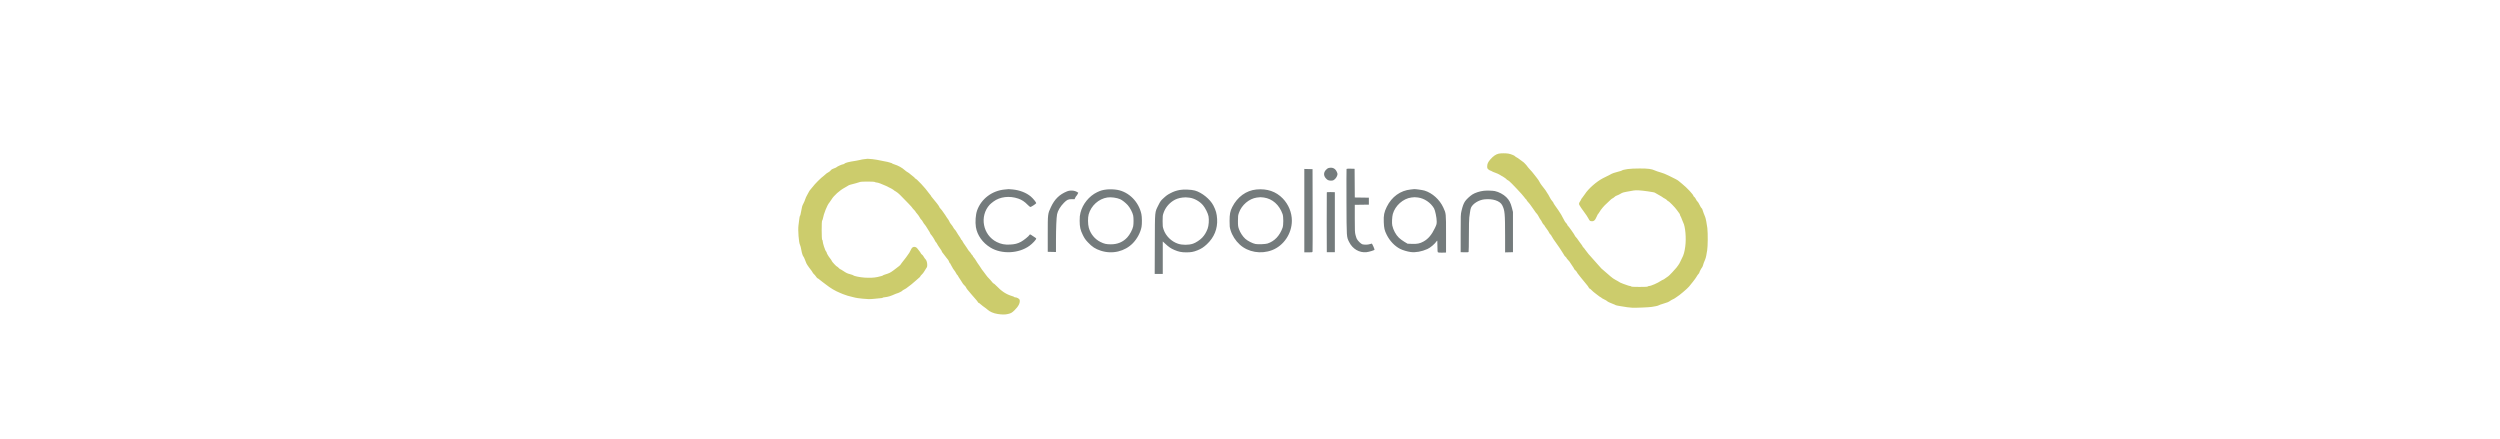
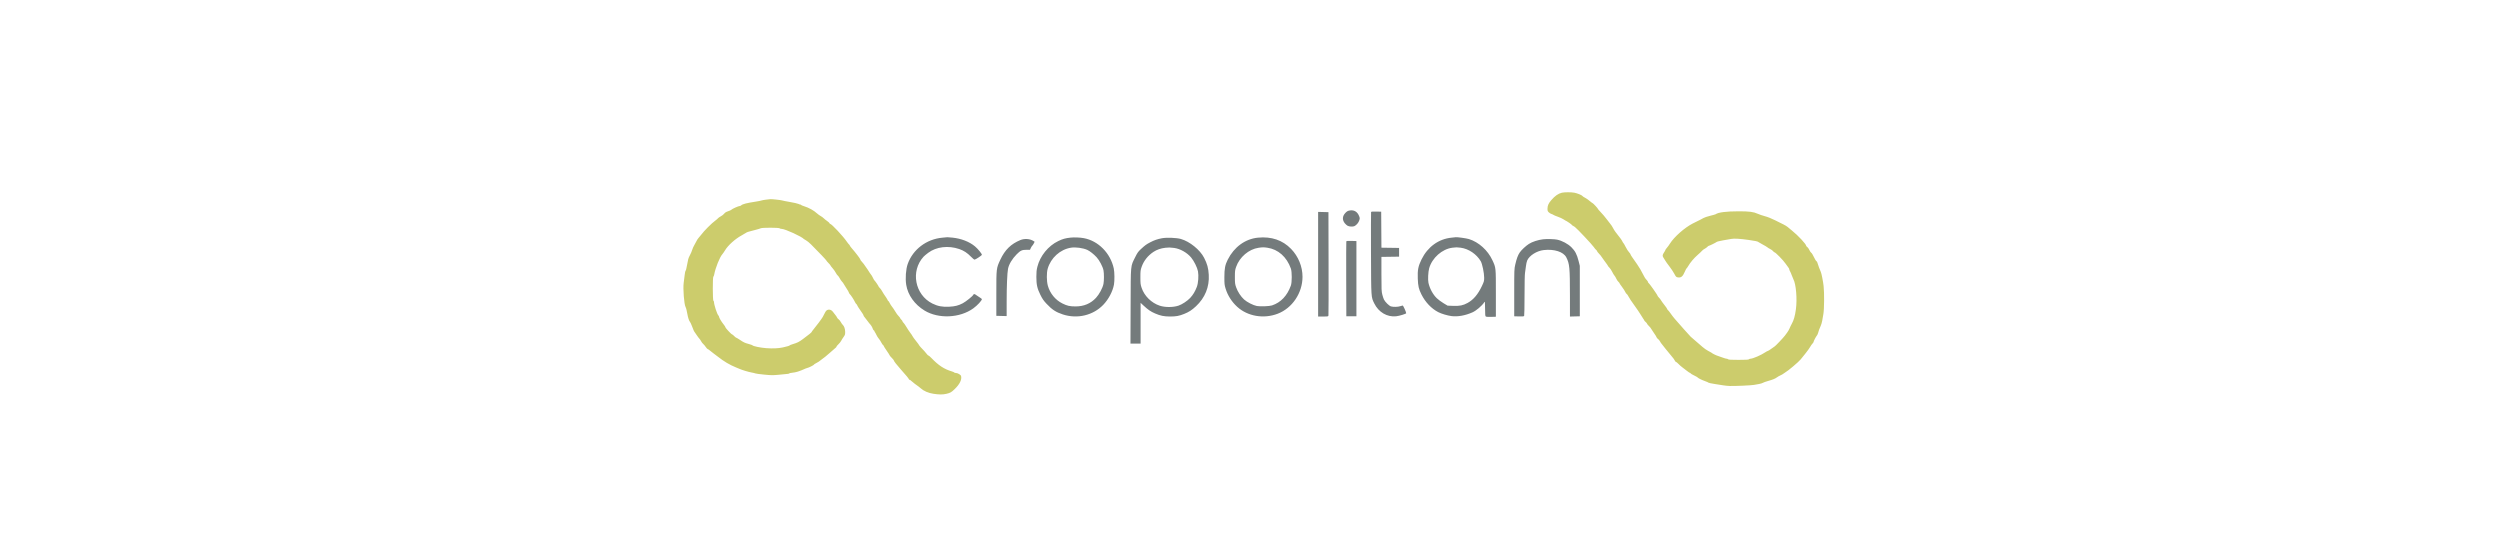
- <svg xmlns="http://www.w3.org/2000/svg" width="450" height="79" viewBox="0 0 2595 1200" version="1.1">
+ <svg xmlns="http://www.w3.org/2000/svg" width="109" height="24" viewBox="0 0 2595 1200" version="1.1">
  <path d="M 1513.339 459.151 C 1510.385 459.812, 1508.011 461.349, 1505.152 464.451 C 1498.734 471.413, 1498.358 479.389, 1504.105 486.645 C 1505.784 488.765, 1508.585 491.269, 1510.329 492.208 C 1513.964 494.166, 1522.097 494.531, 1525.316 492.880 C 1529.674 490.645, 1533.990 485.546, 1535.584 480.748 C 1537.094 476.201, 1537.091 475.527, 1535.546 471.480 C 1531.573 461.079, 1523.859 456.796, 1513.339 459.151 M 1561.450 462.269 C 1561.168 463.004, 1561.084 503.407, 1561.263 552.053 C 1561.625 650.336, 1561.426 647.289, 1568.422 661.508 C 1577.829 680.628, 1596.398 691.552, 1616 689.498 C 1622.996 688.765, 1638 684.168, 1638 682.758 C 1638 680.381, 1631.550 666, 1630.484 666 C 1629.806 666, 1627.338 666.675, 1625 667.500 C 1620.129 669.219, 1610.190 669.458, 1604.886 667.985 C 1600.929 666.886, 1592.408 658.624, 1589.569 653.134 C 1588.645 651.346, 1587.013 646.463, 1585.944 642.282 C 1584.189 635.420, 1584 631.050, 1584 597.362 L 1584 560.043 1603.250 559.772 L 1622.500 559.500 1622.500 550 L 1622.500 540.500 1603.262 540.228 L 1584.023 539.957 1583.762 500.728 L 1583.500 461.500 1572.732 461.216 C 1564.463 460.998, 1561.844 461.242, 1561.450 462.269 M 1446 575.967 L 1446 690 1456.981 690 C 1467.541 690, 1467.983 689.914, 1468.505 687.750 C 1468.804 686.513, 1468.925 635.325, 1468.774 574 L 1468.500 462.500 1457.250 462.217 L 1446 461.934 1446 575.967 M 627.140 518.107 C 592.321 521.202, 562.634 543.652, 551.338 575.429 C 547.263 586.891, 545.810 607.069, 548.059 620.935 C 551.685 643.281, 566.466 663.989, 588.138 677.083 C 618.692 695.544, 665.066 693.402, 694.378 672.174 C 703.018 665.918, 713 655.177, 713 652.138 C 713 651.558, 710.862 649.855, 708.250 648.353 C 705.638 646.852, 702.228 644.583, 700.673 643.311 C 697.383 640.621, 695.183 640.360, 694.339 642.560 C 693.217 645.482, 678.298 657.488, 671.159 661.213 C 661.608 666.197, 654.621 667.953, 641.480 668.672 C 627.046 669.461, 616.624 667.468, 605.062 661.705 C 566.875 642.673, 557.141 590.938, 585.854 559.613 C 587.309 558.025, 591.913 554.172, 596.084 551.051 C 613.703 537.865, 639.871 534.725, 663.758 542.930 C 673.594 546.309, 681.141 551.265, 689.372 559.750 C 692.707 563.188, 696.134 566, 696.987 566 C 699.176 566, 713 556.864, 713 555.416 C 713 553.044, 704.208 542.347, 697.985 537.147 C 685.716 526.895, 668.005 519.998, 648.919 518.040 C 643.347 517.468, 638.273 517.062, 637.644 517.138 C 637.015 517.213, 632.288 517.649, 627.140 518.107 M 906.268 518.009 C 894.983 519.231, 889.214 520.850, 879.500 525.520 C 857.659 536.020, 839.939 557.822, 833.995 581.505 C 832.216 588.591, 831.743 593.259, 831.765 603.500 C 831.803 620.592, 833.594 628.674, 840.414 642.519 C 844.809 651.439, 847.385 655.186, 853.945 662.198 C 865.929 675.007, 874.389 680.536, 889.602 685.502 C 920.985 695.746, 955.364 687.586, 977.500 664.638 C 989.108 652.604, 998.128 635.579, 1000.932 620.408 C 1002.462 612.131, 1002.249 593.286, 1000.534 585.315 C 993.330 551.820, 966.643 524.869, 935 519.132 C 926.648 517.618, 914.327 517.136, 906.268 518.009 M 1314.891 518.094 C 1287.095 520.810, 1262.934 538.398, 1248.954 566.092 C 1243.211 577.468, 1241.658 585.525, 1241.648 604 C 1241.639 619.079, 1241.870 621.257, 1244.328 629.297 C 1248.840 644.051, 1257.798 658.076, 1269.577 668.828 C 1292.321 689.589, 1327.328 695.593, 1357.796 683.958 C 1389.656 671.792, 1411.911 638.741, 1411.973 603.500 C 1412.012 581.258, 1402.914 558.982, 1387.133 542.680 C 1368.543 523.476, 1344.287 515.221, 1314.891 518.094 M 1737.110 518.081 C 1708.759 520.815, 1684.971 537.992, 1671.442 565.500 C 1664.194 580.238, 1662.582 588.505, 1663.272 607.402 C 1663.868 623.748, 1665.331 630.084, 1671.233 641.885 C 1679.683 658.783, 1693.022 672.810, 1707.924 680.471 C 1714.826 684.020, 1728.009 687.954, 1736.749 689.075 C 1750.441 690.831, 1766.677 687.934, 1782.500 680.911 C 1790.772 677.240, 1802.825 666.966, 1808.206 659 C 1809.826 656.603, 1809.897 657.162, 1809.948 672.628 C 1809.988 685.160, 1810.311 689.013, 1811.396 689.914 C 1812.310 690.672, 1816.370 690.973, 1823.146 690.786 L 1833.500 690.500 1833.500 639.500 C 1833.500 582.349, 1833.670 583.981, 1825.963 567.299 C 1815.929 545.580, 1796.067 527.691, 1774.693 521.122 C 1769.279 519.458, 1748.226 516.534, 1746 517.137 C 1745.725 517.212, 1741.724 517.637, 1737.110 518.081 M 1105.342 519.409 C 1095.408 521.309, 1088.748 523.625, 1080 528.221 C 1071.306 532.788, 1068.955 534.503, 1059.658 543.053 C 1053.821 548.422, 1052.015 550.965, 1047.352 560.387 C 1036.837 581.636, 1037.592 573.662, 1037.240 667.250 L 1036.933 749 1047.967 749 L 1059 749 1059 704.584 L 1059 660.168 1065.250 665.969 C 1075.302 675.300, 1080.926 679.162, 1090.500 683.308 C 1102.123 688.342, 1110.025 689.961, 1123.066 689.983 C 1136.242 690.004, 1142.914 688.793, 1153.879 684.387 C 1164.345 680.181, 1170.684 676.090, 1179.582 667.799 C 1199.476 649.260, 1209.181 625.441, 1207.613 599 C 1206.739 584.281, 1204.276 575.312, 1197.450 562 C 1188.522 544.588, 1166.137 526.455, 1146.783 520.956 C 1137.268 518.253, 1115.615 517.445, 1105.342 519.409 M 796.981 523.318 C 776.379 531.795, 763.298 544.579, 753.249 566.059 C 744.458 584.850, 744.500 584.495, 744.500 640 L 744.500 688.500 755.750 688.783 L 767 689.066 767.019 657.283 C 767.039 623.843, 768.232 595.212, 769.988 586.022 C 771.854 576.256, 778.952 564.347, 788.846 554.383 C 797.054 546.116, 800.587 544.488, 810.190 544.547 L 817.879 544.594 819.594 540.791 C 820.537 538.700, 821.947 536.459, 822.728 535.811 C 823.508 535.164, 825.016 532.928, 826.080 530.844 L 828.013 527.055 825.497 525.406 C 817.975 520.477, 806.015 519.601, 796.981 523.318 M 1936.500 521.645 C 1925.565 522.906, 1912.761 527.078, 1905.500 531.747 C 1898.700 536.120, 1889.361 544.828, 1885.616 550.288 C 1881.527 556.250, 1878.861 563.438, 1875.708 577 C 1873.582 586.147, 1873.500 588.414, 1873.500 638 L 1873.500 689.500 1883.918 689.787 C 1891.580 689.998, 1894.552 689.733, 1895.153 688.787 C 1895.602 688.079, 1895.976 667.874, 1895.985 643.886 C 1895.994 618.253, 1896.424 598.052, 1897.028 594.886 C 1897.593 591.924, 1898.464 585.581, 1898.963 580.791 C 1899.462 576.001, 1900.738 570.151, 1901.799 567.791 C 1906.690 556.914, 1922.778 546.820, 1937.925 545.125 C 1960.895 542.556, 1980.890 549.024, 1987.001 561.001 C 1994.180 575.074, 1994.930 583.006, 1994.971 645.284 L 1995 690.068 2005.750 689.784 L 2016.500 689.500 2016.490 634.500 L 2016.480 579.500 2013.764 568.769 C 2010.136 554.437, 2006.236 547.012, 1998.115 538.982 C 1990.513 531.463, 1977.863 524.729, 1967 522.418 C 1961.157 521.174, 1944.292 520.747, 1936.500 521.645 M 1507.473 526.216 C 1507.204 526.922, 1507.100 563.950, 1507.242 608.500 L 1507.500 689.500 1518.500 689.500 L 1529.500 689.500 1529.500 607.500 L 1529.500 525.500 1518.732 525.216 C 1510.675 525.003, 1507.840 525.255, 1507.473 526.216 M 907.381 539.942 C 883.667 543.682, 863.180 562.201, 856.425 586 C 853.880 594.970, 854.039 612.782, 856.754 622.655 C 861.376 639.463, 873.035 653.780, 888.351 661.454 C 898.797 666.687, 904.579 668, 917.189 668 C 935.378 668, 950.137 661.806, 961.773 649.289 C 968.847 641.681, 976.312 627.746, 978.068 618.874 C 979.422 612.033, 979.440 596.055, 978.101 589.300 C 976.504 581.241, 969.221 567.402, 963.064 560.725 C 956.931 554.075, 948.311 547.288, 942.801 544.771 C 933.634 540.583, 917.373 538.366, 907.381 539.942 M 1113.017 540.141 C 1103.015 541.278, 1094.244 544.321, 1086.972 549.177 C 1074.775 557.322, 1065.873 568.590, 1061.307 581.662 C 1058.796 588.854, 1058.569 590.737, 1058.564 604.500 C 1058.558 618.166, 1058.798 620.218, 1061.268 627.578 C 1067.172 645.174, 1082.614 660.393, 1100.639 666.380 C 1112.333 670.264, 1129.690 670.247, 1141.500 666.339 C 1149.307 663.755, 1160.967 656.084, 1167.092 649.500 C 1173.410 642.708, 1177.780 635.448, 1181.600 625.396 C 1184.712 617.207, 1185.903 601.143, 1184.114 591.500 C 1182.589 583.284, 1175.382 568.786, 1169.093 561.283 C 1160.115 550.572, 1145.068 542.136, 1132 540.488 C 1123.012 539.354, 1120.369 539.306, 1113.017 540.141 M 1316.226 540.146 C 1295.015 543.187, 1274.737 560.421, 1267.274 581.750 C 1264.806 588.804, 1264.562 590.803, 1264.562 604 C 1264.562 617.291, 1264.795 619.167, 1267.352 626.500 C 1270.640 635.924, 1277.484 646.402, 1284.576 652.871 C 1290.925 658.660, 1304.600 665.631, 1312.500 667.105 C 1319.779 668.463, 1339.860 667.672, 1345.500 665.805 C 1364.669 659.460, 1378.679 644.701, 1386.607 622.500 C 1389.146 615.390, 1389.151 592.636, 1386.616 585.500 C 1377.558 560.006, 1358.856 543.429, 1335.311 540.024 C 1327.467 538.890, 1324.871 538.907, 1316.226 540.146 M 1738.743 540 C 1716.173 542.891, 1694.428 562.200, 1688.041 585.020 C 1685.905 592.653, 1685.063 610.028, 1686.514 616.530 C 1689.344 629.205, 1696.221 641.902, 1704.703 650.109 C 1707.891 653.194, 1714.506 658.103, 1719.403 661.019 L 1728.305 666.319 1740.403 666.783 C 1754.705 667.332, 1761.923 665.859, 1771.966 660.341 C 1784.677 653.356, 1794.500 641.715, 1803.143 623.392 C 1807.662 613.812, 1807.999 612.552, 1807.992 605.298 C 1807.982 595.189, 1803.808 575.055, 1800.582 569.550 C 1791.462 553.987, 1774.057 542.251, 1756.766 540.005 C 1748.633 538.949, 1746.948 538.949, 1738.743 540" stroke="none" fill="#747b7c" fill-rule="evenodd" />
  <path d="M 1977.500 420.101 C 1969.609 421.878, 1962.407 426.909, 1954.210 436.372 C 1948.322 443.170, 1946.049 448.299, 1946.022 454.849 C 1946.003 459.511, 1946.383 460.555, 1948.986 462.987 C 1950.628 464.521, 1953.216 466.087, 1954.736 466.466 C 1956.256 466.845, 1958.175 467.734, 1959 468.440 C 1959.825 469.146, 1964.080 470.941, 1968.456 472.430 C 1972.831 473.918, 1978.366 476.455, 1980.756 478.068 C 1983.145 479.681, 1985.277 481, 1985.492 481 C 1986.643 481, 1999 489.364, 1999 490.143 C 1999 490.649, 1999.787 491.353, 2000.750 491.708 C 2001.713 492.063, 2003.935 493.431, 2005.689 494.748 C 2010.695 498.509, 2043.225 533.061, 2046.933 538.557 C 2048.768 541.276, 2051.109 544.088, 2052.135 544.807 C 2053.161 545.525, 2054 546.658, 2054 547.324 C 2054 547.990, 2056.025 550.648, 2058.500 553.231 C 2060.975 555.814, 2063 558.224, 2063 558.586 C 2063 558.949, 2066.375 563.693, 2070.500 569.129 C 2074.625 574.564, 2078 579.375, 2078 579.819 C 2078 580.263, 2079.380 581.948, 2081.067 583.563 C 2082.754 585.178, 2085.426 589.200, 2087.003 592.500 C 2088.581 595.800, 2090.816 599.509, 2091.969 600.743 C 2093.122 601.977, 2094.927 604.997, 2095.980 607.454 C 2097.034 609.912, 2099.044 612.921, 2100.448 614.142 C 2101.852 615.362, 2103 616.792, 2103 617.319 C 2103 617.845, 2105.451 621.477, 2108.447 625.388 C 2111.443 629.300, 2114.607 634.207, 2115.478 636.294 C 2116.350 638.380, 2117.746 640.349, 2118.581 640.669 C 2119.415 640.990, 2121.422 643.874, 2123.040 647.080 C 2124.659 650.286, 2129.361 657.415, 2133.491 662.923 C 2137.620 668.431, 2141.861 674.473, 2142.915 676.349 C 2143.969 678.226, 2146.444 682.006, 2148.416 684.750 C 2150.387 687.494, 2152 690.053, 2152 690.436 C 2152 690.820, 2153.125 692.608, 2154.500 694.411 C 2155.875 696.214, 2157.019 698.096, 2157.042 698.594 C 2157.066 699.092, 2158.416 700.604, 2160.042 701.953 C 2161.669 703.302, 2163 704.911, 2163 705.527 C 2163 706.144, 2164.792 708.415, 2166.983 710.574 C 2169.174 712.733, 2170.974 714.813, 2170.983 715.196 C 2170.992 715.579, 2173.925 720.024, 2177.500 725.075 C 2181.075 730.126, 2184 734.845, 2184 735.561 C 2184 736.278, 2185.295 737.786, 2186.877 738.912 C 2188.459 740.039, 2190.481 742.494, 2191.370 744.367 C 2192.259 746.241, 2194.340 749.223, 2195.993 750.993 C 2197.647 752.763, 2199.013 754.501, 2199.030 754.856 C 2199.046 755.210, 2200.860 757.525, 2203.060 760 C 2205.261 762.475, 2209.142 767.200, 2211.685 770.500 C 2214.229 773.800, 2216.802 776.950, 2217.405 777.500 C 2219.197 779.137, 2223.598 785.366, 2224.292 787.250 C 2224.647 788.212, 2225.492 789, 2226.170 789 C 2226.848 789, 2229.225 790.927, 2231.451 793.282 C 2233.678 795.638, 2237.525 799.026, 2240 800.811 C 2242.475 802.597, 2246.975 806.051, 2250 808.488 C 2253.025 810.925, 2256.063 812.937, 2256.750 812.959 C 2257.438 812.982, 2258 813.415, 2258 813.922 C 2258 814.429, 2261.330 816.425, 2265.401 818.357 C 2269.471 820.289, 2273.103 822.357, 2273.471 822.954 C 2274.395 824.448, 2282.202 828.280, 2290 831.066 C 2293.575 832.343, 2296.766 833.774, 2297.091 834.246 C 2297.416 834.717, 2303.266 835.964, 2310.091 837.016 C 2316.916 838.067, 2325.533 839.434, 2329.240 840.053 C 2332.947 840.672, 2339.247 841.287, 2343.240 841.420 C 2354.296 841.789, 2389.790 840.232, 2396 839.106 C 2399.025 838.558, 2404.145 837.649, 2407.377 837.086 C 2410.609 836.524, 2414.276 835.394, 2415.525 834.576 C 2416.774 833.757, 2421.779 831.968, 2426.648 830.598 C 2437.527 827.538, 2442.457 825.516, 2446.438 822.480 C 2448.123 821.194, 2451.555 819.262, 2454.064 818.187 C 2456.573 817.111, 2459.294 815.563, 2460.112 814.745 C 2460.929 813.928, 2462.926 812.571, 2464.549 811.729 C 2470.079 808.860, 2493.784 788.826, 2498 783.458 C 2499.375 781.707, 2503.926 776.050, 2508.114 770.887 C 2512.301 765.724, 2516.966 759.250, 2518.481 756.500 C 2519.996 753.750, 2522.307 750.426, 2523.617 749.114 C 2524.928 747.801, 2526 746.233, 2526 745.628 C 2526 743.961, 2531.261 733.765, 2533.267 731.543 C 2534.239 730.467, 2535.498 727.767, 2536.064 725.543 C 2537.289 720.734, 2538.569 717.253, 2541.628 710.423 C 2542.878 707.630, 2544.341 702.680, 2544.878 699.423 C 2545.416 696.165, 2546.585 689.450, 2547.478 684.500 C 2549.350 674.113, 2549.633 638.531, 2547.963 623.506 C 2546.871 613.687, 2543.332 595.659, 2541.993 593.101 C 2540.585 590.411, 2535.116 575.678, 2534.408 572.669 C 2534.042 571.112, 2533.062 569.577, 2532.231 569.258 C 2531.400 568.939, 2528.964 564.931, 2526.818 560.352 C 2524.671 555.772, 2522.074 551.575, 2521.044 551.024 C 2520.015 550.473, 2518.153 547.766, 2516.907 545.009 C 2515.661 542.251, 2513.597 539.311, 2512.321 538.474 C 2511.044 537.638, 2510 536.480, 2510 535.901 C 2510 532.344, 2492.233 513.257, 2479.337 502.962 C 2475.398 499.816, 2471.017 496.176, 2469.601 494.872 C 2468.186 493.567, 2464.209 491.118, 2460.764 489.428 C 2457.319 487.739, 2448.875 483.535, 2442 480.086 C 2434.301 476.225, 2425.877 472.875, 2420.065 471.363 C 2414.875 470.014, 2407.877 467.636, 2404.512 466.079 C 2395.348 461.837, 2386.170 460.636, 2363 460.647 C 2335.762 460.659, 2318.266 462.884, 2312.500 467.070 C 2311.950 467.470, 2306.550 468.996, 2300.500 470.463 C 2294.450 471.930, 2287.925 474.122, 2286 475.334 C 2284.075 476.546, 2281.150 478.133, 2279.500 478.861 C 2276.125 480.350, 2273.908 481.452, 2262.500 487.307 C 2244.919 496.330, 2222.053 516.528, 2213.034 531 C 2211.149 534.025, 2208.120 538.189, 2206.303 540.253 C 2204.486 542.317, 2203 544.486, 2203 545.073 C 2203 545.660, 2201.650 548.102, 2200 550.500 C 2196.521 555.557, 2196.265 558.155, 2198.883 561.846 C 2199.919 563.306, 2201.704 566.175, 2202.851 568.223 C 2203.997 570.271, 2208.017 575.896, 2211.783 580.723 C 2215.549 585.550, 2220.338 592.751, 2222.426 596.726 C 2225.760 603.071, 2226.634 604.028, 2229.604 604.586 C 2237.145 606, 2240.798 603.126, 2245.500 592.079 C 2247.150 588.202, 2248.819 585.023, 2249.208 585.015 C 2249.597 585.007, 2251.151 582.862, 2252.661 580.250 C 2257.196 572.405, 2265.599 562.439, 2273.183 555.911 C 2277.116 552.527, 2281.420 548.465, 2282.749 546.887 C 2284.078 545.308, 2286.706 543.284, 2288.591 542.390 C 2290.475 541.496, 2293.026 539.700, 2294.259 538.399 C 2295.491 537.099, 2296.858 536.027, 2297.296 536.017 C 2298.776 535.985, 2313.219 528.923, 2314.573 527.570 C 2315.311 526.832, 2321.447 525.260, 2328.208 524.078 C 2334.968 522.896, 2343.179 521.454, 2346.452 520.874 C 2353.361 519.650, 2364.657 520.295, 2384.500 523.046 C 2398.801 525.028, 2404.917 526.366, 2405.930 527.734 C 2406.243 528.157, 2410.309 530.488, 2414.965 532.914 C 2419.621 535.339, 2424.298 538.131, 2425.357 539.118 C 2426.417 540.106, 2429.196 541.812, 2431.533 542.911 C 2433.870 544.009, 2436.684 546.054, 2437.785 547.454 C 2438.887 548.854, 2440.262 550, 2440.842 550 C 2443.044 550, 2460.233 567.565, 2464.985 574.670 C 2467.716 578.753, 2470.636 582.779, 2471.475 583.618 C 2472.314 584.457, 2473.002 585.898, 2473.004 586.821 C 2473.006 587.745, 2473.834 589.855, 2474.844 591.512 C 2475.855 593.169, 2477.500 596.994, 2478.501 600.012 C 2479.502 603.030, 2481.068 606.850, 2481.980 608.500 C 2487.831 619.084, 2490.620 651.600, 2487.598 674 C 2485.602 688.792, 2482.996 698.034, 2478.625 705.813 C 2476.867 708.941, 2474.649 713.525, 2473.695 716 C 2472.741 718.475, 2470.282 722.703, 2468.230 725.397 C 2466.179 728.090, 2464.050 730.957, 2463.500 731.770 C 2461.235 735.114, 2442.390 755, 2441.485 755 C 2441.269 755, 2438.081 757.250, 2434.403 760 C 2430.724 762.750, 2427.166 765, 2426.496 765 C 2425.827 765, 2423.529 766.195, 2421.390 767.656 C 2412.090 774.007, 2393.767 782, 2388.509 782 C 2387.349 782, 2385.838 782.563, 2385.150 783.250 C 2384.228 784.172, 2378.287 784.500, 2362.501 784.500 C 2346.715 784.500, 2340.773 784.172, 2339.851 783.250 C 2339.163 782.563, 2337.671 782, 2336.536 782 C 2335.401 782, 2332.003 781.060, 2328.986 779.912 C 2325.969 778.764, 2321.025 777.030, 2318 776.060 C 2312.629 774.336, 2306.007 771.030, 2303 768.570 C 2302.175 767.895, 2299.025 766.160, 2296 764.714 C 2292.975 763.269, 2287.543 759.479, 2283.929 756.293 C 2274.800 748.245, 2259.221 734.770, 2258.243 734.076 C 2257.301 733.407, 2231.006 703.887, 2223.191 694.724 C 2220.271 691.301, 2216.221 686.025, 2214.191 683 C 2212.161 679.975, 2209.713 676.912, 2208.750 676.193 C 2207.787 675.475, 2206.997 674.350, 2206.993 673.693 C 2206.989 673.037, 2204.320 669.154, 2201.063 665.064 C 2197.805 660.975, 2194.545 656.475, 2193.820 655.064 C 2193.094 653.654, 2191.037 650.968, 2189.250 649.097 C 2187.463 647.225, 2186 645.303, 2186 644.825 C 2186 643.072, 2167.556 616.969, 2165.750 616.167 C 2165.338 615.983, 2165 615.230, 2165 614.494 C 2165 613.757, 2163.735 611.882, 2162.188 610.327 C 2160.642 608.772, 2158.666 606.150, 2157.797 604.500 C 2155.797 600.703, 2150.880 591.566, 2148.380 587 C 2146.131 582.894, 2137.437 569.980, 2131.307 561.640 C 2128.938 558.417, 2127 555.169, 2127 554.423 C 2127 553.677, 2125.537 551.581, 2123.750 549.764 C 2121.963 547.948, 2118.700 542.870, 2116.500 538.481 C 2114.300 534.091, 2112.153 530.347, 2111.730 530.160 C 2111.306 529.973, 2110.153 528.150, 2109.166 526.108 C 2107.535 522.732, 2105.670 520.171, 2094.522 506 C 2092.575 503.525, 2090.027 499.475, 2088.860 497 C 2087.693 494.525, 2084.860 490.250, 2082.564 487.500 C 2080.268 484.750, 2077.311 480.925, 2075.992 479 C 2073.291 475.057, 2064.163 464.380, 2059.250 459.417 C 2057.463 457.612, 2055.983 455.767, 2055.963 455.317 C 2055.914 454.254, 2045.474 443, 2044.536 443 C 2044.142 443, 2041.497 441.033, 2038.659 438.628 C 2035.822 436.224, 2031.979 433.411, 2030.119 432.378 C 2023.697 428.810, 2022.727 428.177, 2022.081 427.131 C 2020.989 425.365, 2010.633 421.218, 2004.464 420.078 C 1997.601 418.809, 1983.184 418.822, 1977.500 420.101 M 242.500 435.241 C 238.100 435.753, 233.600 436.571, 232.500 437.057 C 231.400 437.544, 226 438.628, 220.500 439.466 C 200.136 442.569, 191.248 444.847, 188.179 447.750 C 187.452 448.438, 186.274 449, 185.562 449 C 182.529 449, 168.454 455.287, 166.500 457.514 C 165.950 458.141, 162.850 459.519, 159.612 460.577 C 155.416 461.947, 152.996 463.454, 151.190 465.821 C 149.796 467.647, 146.514 470.226, 143.897 471.552 C 141.280 472.878, 138.545 474.759, 137.820 475.732 C 137.094 476.705, 134.700 478.803, 132.500 480.394 C 123.910 486.606, 107.623 502.917, 100.671 512.269 C 99.130 514.342, 96.714 517.267, 95.302 518.769 C 93.890 520.271, 92.158 522.850, 91.452 524.500 C 90.747 526.150, 88.538 530.200, 86.544 533.500 C 84.550 536.800, 82.212 541.975, 81.349 545 C 80.486 548.025, 78.422 552.904, 76.764 555.842 C 75.105 558.780, 73.356 562.830, 72.877 564.842 C 71.761 569.526, 69.351 581.421, 68.553 586.177 C 68.214 588.200, 67.523 590, 67.018 590.177 C 66.513 590.355, 65.647 594.550, 65.094 599.500 C 64.540 604.450, 63.573 612.100, 62.944 616.500 C 61.168 628.931, 63.840 663.546, 67.014 669.216 C 68.224 671.377, 69.908 677.949, 70.987 684.720 C 72.112 691.774, 74.924 700.258, 76.577 701.584 C 77.320 702.180, 79.293 706.370, 80.961 710.894 C 83.995 719.122, 85.509 722.441, 87.139 724.437 C 87.616 725.022, 89.645 727.975, 91.648 731 C 93.650 734.025, 96.123 737.305, 97.143 738.288 C 98.164 739.272, 99.883 741.810, 100.964 743.929 C 102.045 746.048, 104.007 748.618, 105.325 749.641 C 106.642 750.663, 109.155 753.638, 110.908 756.250 C 112.661 758.862, 114.637 761.002, 115.298 761.005 C 115.959 761.007, 118.154 762.470, 120.175 764.255 C 122.196 766.040, 125.471 768.625, 127.452 770 C 129.433 771.375, 133.854 774.712, 137.277 777.415 C 150.527 787.880, 163.209 795.404, 177 800.982 C 180.025 802.205, 183.400 803.610, 184.500 804.103 C 189.979 806.559, 204.287 810.890, 210.500 811.974 C 214.350 812.645, 218.246 813.578, 219.157 814.048 C 220.068 814.517, 228.617 815.679, 238.155 816.631 C 253.447 818.157, 257.149 818.207, 269.498 817.054 C 292.404 814.914, 293 814.838, 293 814.046 C 293 813.627, 295.619 813.011, 298.820 812.677 C 308.385 811.677, 314.551 809.763, 328.651 803.418 C 330.384 802.638, 332.246 802, 332.789 802 C 334.676 802, 347 795.805, 347 794.857 C 347 794.332, 348.689 793.137, 350.752 792.201 C 352.816 791.265, 355.745 789.600, 357.261 788.500 C 368.646 780.241, 376.020 774.335, 383.385 767.577 C 388.079 763.269, 392.838 759.101, 393.960 758.315 C 395.082 757.530, 396.001 756.350, 396.002 755.693 C 396.003 755.037, 397.915 752.706, 400.252 750.514 C 402.588 748.321, 405.278 744.946, 406.229 743.014 C 407.180 741.081, 409.543 737.313, 411.479 734.641 C 414.607 730.324, 414.998 729.097, 414.978 723.641 C 414.955 717.233, 412.691 710.637, 409.651 708.121 C 408.734 707.363, 406.821 704.604, 405.398 701.990 C 403.975 699.376, 401.828 696.711, 400.627 696.068 C 399.426 695.425, 397.877 693.620, 397.185 692.056 C 396.493 690.492, 394.931 688.128, 393.713 686.802 C 392.496 685.477, 390.220 682.530, 388.655 680.255 C 383.930 673.384, 375.609 673.175, 371.928 679.834 C 368.208 686.565, 367.201 688.482, 366.013 691.089 C 364.837 693.672, 350.974 712.252, 345.098 719.122 C 343.394 721.113, 341.974 723.138, 341.943 723.622 C 341.878 724.627, 335.765 729.596, 322.855 739.138 C 313.991 745.690, 311.048 747.142, 299.750 750.543 C 296.587 751.495, 294 752.564, 294 752.919 C 294 753.670, 288.198 755.405, 279 757.405 C 269.344 759.504, 257.377 760.028, 242.833 758.988 C 230.570 758.112, 214.194 754.731, 212.924 752.814 C 212.607 752.336, 209.007 751.033, 204.924 749.918 C 195.852 747.442, 194.376 746.752, 185.326 740.754 C 181.381 738.140, 177.705 736, 177.158 736 C 176.610 736, 174.677 734.425, 172.861 732.500 C 171.045 730.575, 169.080 729, 168.493 729 C 166.979 729, 154 715.138, 154 713.522 C 154 712.786, 152.061 709.780, 149.691 706.842 C 145.040 701.074, 140 692.548, 140 690.445 C 140 689.729, 139.342 688.485, 138.537 687.680 C 135.704 684.847, 129.044 664.329, 129.012 658.333 C 129.005 657.142, 128.438 655.979, 127.750 655.750 C 126.067 655.190, 125.927 604.298, 127.606 603.214 C 128.214 602.821, 129.026 600.793, 129.409 598.706 C 132.149 583.809, 141.500 560.529, 147.367 554 C 148.602 552.625, 151.255 548.775, 153.261 545.444 C 159.819 534.557, 175.592 520.472, 189.628 512.966 C 193.958 510.651, 198.188 508.157, 199.029 507.423 C 200.537 506.108, 204.778 504.810, 220.500 500.848 C 224.900 499.739, 229.580 498.308, 230.900 497.666 C 234.365 495.983, 270.452 496.056, 272.148 497.750 C 272.837 498.438, 274.873 499, 276.674 499 C 283.803 499, 321.032 516.057, 325 521.141 C 325.275 521.493, 327.384 522.761, 329.686 523.958 C 331.988 525.156, 336.879 529.142, 340.554 532.818 C 356.882 549.148, 374 567.127, 374 567.947 C 374 568.439, 376.025 570.867, 378.500 573.342 C 380.975 575.817, 383 578.243, 383 578.734 C 383 579.224, 384.998 581.847, 387.440 584.563 C 389.882 587.278, 393.030 591.753, 394.436 594.507 C 395.842 597.261, 397.793 600.014, 398.771 600.625 C 399.749 601.236, 401.660 603.895, 403.017 606.533 C 404.374 609.172, 406.639 612.494, 408.050 613.915 C 409.461 615.337, 410.871 617.175, 411.182 618 C 411.493 618.825, 414.280 623.281, 417.374 627.903 C 420.468 632.525, 423 636.912, 423 637.653 C 423 638.394, 423.787 639.795, 424.750 640.767 C 427.816 643.861, 434.076 653.435, 436.346 658.500 C 437.085 660.150, 438.435 662.118, 439.345 662.872 C 440.255 663.627, 441 664.625, 441 665.089 C 441 666.042, 446.919 675.278, 451.774 681.900 C 453.548 684.320, 455 686.908, 455 687.650 C 455 688.393, 455.831 689.831, 456.846 690.846 C 457.861 691.861, 460.205 694.899, 462.055 697.596 C 463.904 700.293, 466.269 703.400, 467.310 704.500 C 471.140 708.545, 473.782 712.591, 474.925 716.162 C 475.569 718.175, 476.750 720.074, 477.548 720.380 C 478.347 720.687, 479 721.589, 479 722.385 C 479 723.182, 479.337 723.983, 479.750 724.167 C 480.163 724.350, 481.594 726.873, 482.932 729.774 C 484.270 732.675, 486.663 736.500, 488.251 738.274 C 489.838 740.048, 492.268 743.750, 493.650 746.500 C 495.032 749.250, 496.801 751.860, 497.581 752.300 C 498.362 752.740, 499 753.575, 499 754.157 C 499 754.738, 501.925 759.409, 505.500 764.537 C 509.075 769.664, 512 774.268, 512 774.768 C 512 775.267, 514.022 777.661, 516.492 780.088 C 518.963 782.515, 520.988 784.998, 520.992 785.606 C 521.003 787.205, 527.157 795.154, 536.429 805.544 C 548.449 819.013, 553.463 825.089, 553.823 826.624 C 554.001 827.381, 554.734 828, 555.451 828 C 556.168 828, 557.291 828.645, 557.945 829.434 C 559.238 830.992, 574.732 843, 575.449 843 C 575.691 843, 577.601 844.574, 579.694 846.497 C 586.117 852.399, 596.344 856.799, 607.569 858.491 C 620.069 860.375, 627.790 860.374, 635.800 858.485 C 644.186 856.508, 646.411 855.238, 653.576 848.341 C 664.701 837.633, 669.630 827.629, 667.655 819.762 C 666.948 816.943, 660.096 813, 655.905 813 C 654.307 813, 653 812.624, 653 812.165 C 653 811.705, 650.638 810.624, 647.750 809.763 C 630.645 804.660, 618.542 796.724, 602.738 780.250 C 599.968 777.362, 597.124 775, 596.419 775 C 595.713 775, 594.138 773.538, 592.919 771.750 C 591.700 769.962, 589.306 767.111, 587.601 765.412 C 581.933 759.769, 576 753.031, 576 752.237 C 576 751.806, 573.076 747.864, 569.503 743.477 C 565.929 739.090, 562.350 734.125, 561.548 732.445 C 560.747 730.766, 559.059 728.210, 557.796 726.766 C 556.533 725.322, 554.193 721.971, 552.595 719.320 C 547.133 710.259, 543.124 704.348, 541.562 703.051 C 540.703 702.338, 540 701.214, 540 700.552 C 540 699.890, 538.875 698.292, 537.500 697 C 536.125 695.708, 535 694.280, 535 693.826 C 535 693.372, 534.212 692.146, 533.250 691.101 C 528.612 686.070, 527.093 684.027, 523.510 678 C 521.385 674.425, 518.448 670.105, 516.984 668.399 C 515.520 666.693, 513.310 663.206, 512.072 660.649 C 510.834 658.092, 509.412 656, 508.911 656 C 508.410 656, 508 655.595, 508 655.100 C 508 654.167, 502.493 645.363, 499.180 641 C 498.136 639.625, 496.347 636.663, 495.206 634.418 C 494.064 632.173, 491.984 629.248, 490.583 627.918 C 489.181 626.588, 488.027 625.194, 488.017 624.821 C 487.990 623.731, 480.135 612.201, 478.900 611.438 C 478.282 611.056, 476.746 608.439, 475.486 605.622 C 474.226 602.805, 472.251 599.506, 471.097 598.292 C 469.944 597.077, 469 595.807, 469 595.468 C 469 594.867, 460.255 581.974, 455.117 575 C 453.698 573.075, 451.517 570.509, 450.269 569.298 C 449.021 568.087, 448 566.455, 448 565.672 C 448 564.238, 437.841 550.880, 429.504 541.352 C 427.027 538.521, 425 535.764, 425 535.225 C 425 534.686, 424.268 533.637, 423.373 532.895 C 422.479 532.152, 420.321 529.428, 418.579 526.842 C 410.717 515.167, 385.382 488.099, 382.250 488.028 C 381.563 488.013, 380.995 487.438, 380.989 486.750 C 380.983 486.063, 378.687 483.925, 375.886 482 C 373.086 480.075, 369.568 477.248, 368.070 475.717 C 366.572 474.186, 363.581 472.004, 361.423 470.868 C 359.265 469.733, 355.925 467.337, 354 465.545 C 346.803 458.846, 335.550 452.579, 325.094 449.447 C 321.742 448.443, 319 447.257, 319 446.811 C 319 446.365, 318.303 446, 317.450 446 C 316.598 446, 314.608 445.332, 313.029 444.515 C 311.449 443.698, 303.259 441.845, 294.829 440.396 C 286.398 438.948, 278.600 437.396, 277.500 436.948 C 275.487 436.127, 254.794 433.859, 252 434.152 C 251.175 434.239, 246.900 434.729, 242.500 435.241" stroke="none" fill="#cccc6c" fill-rule="evenodd" />
</svg>
